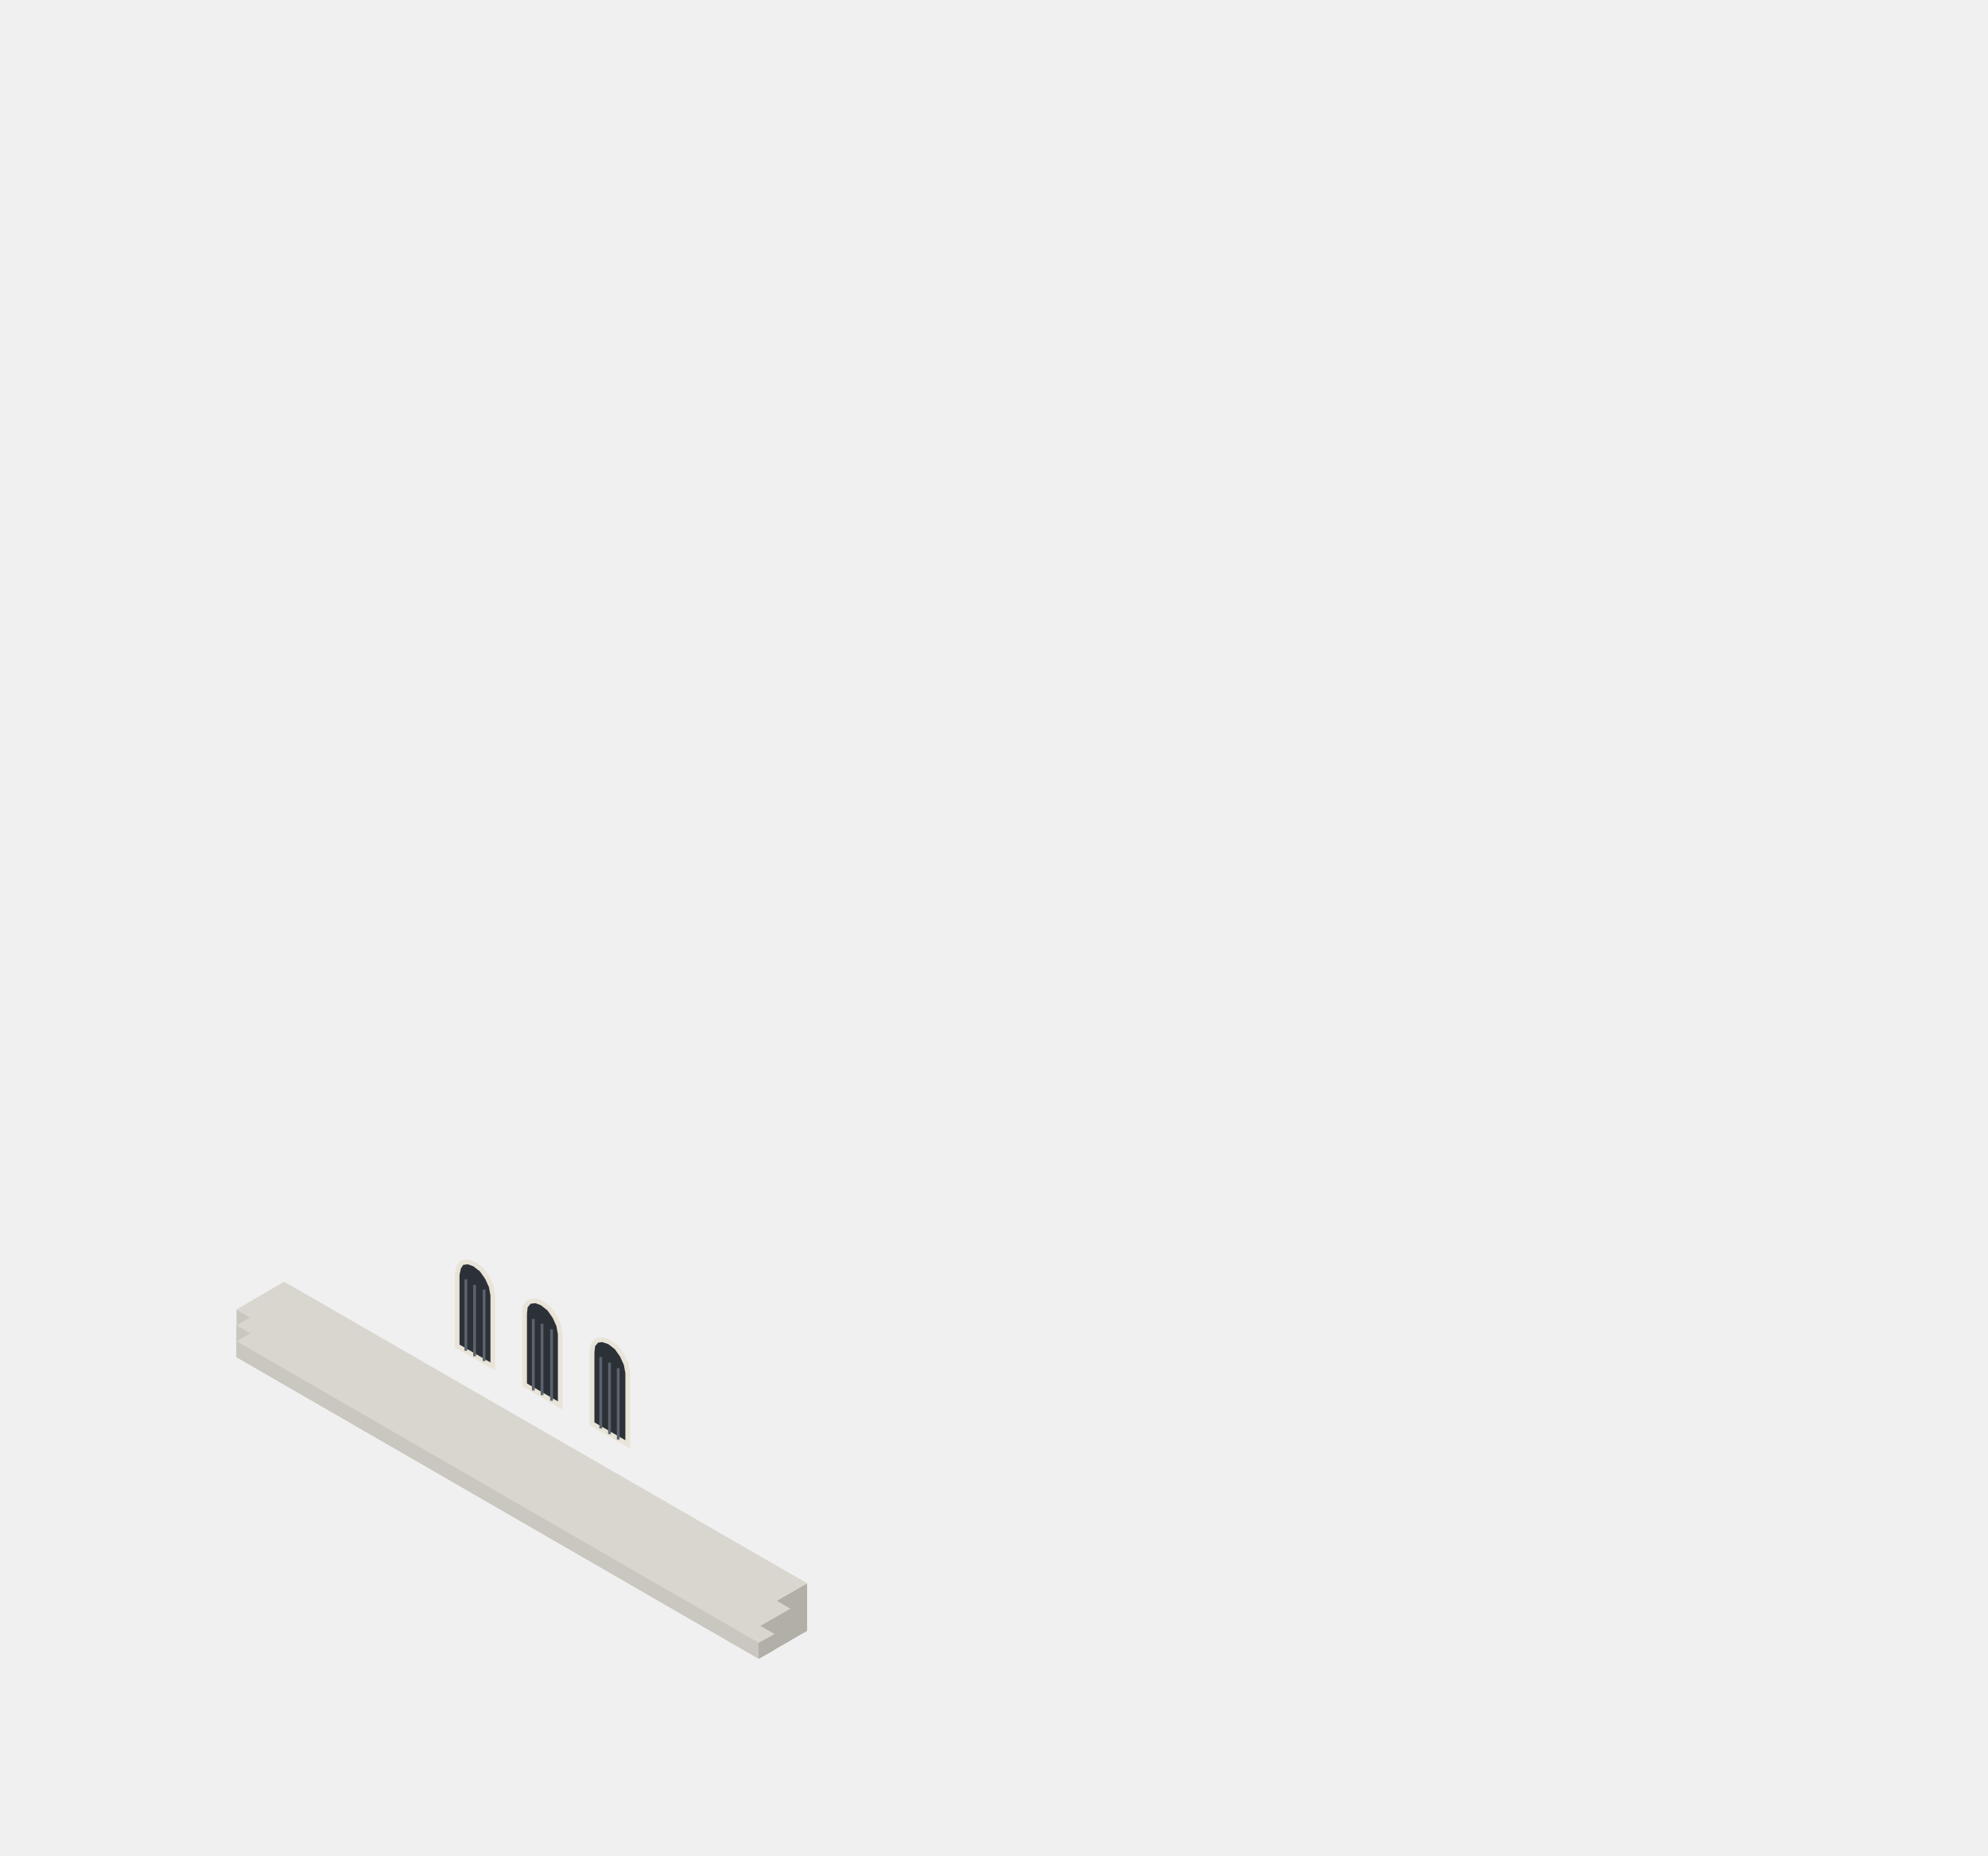
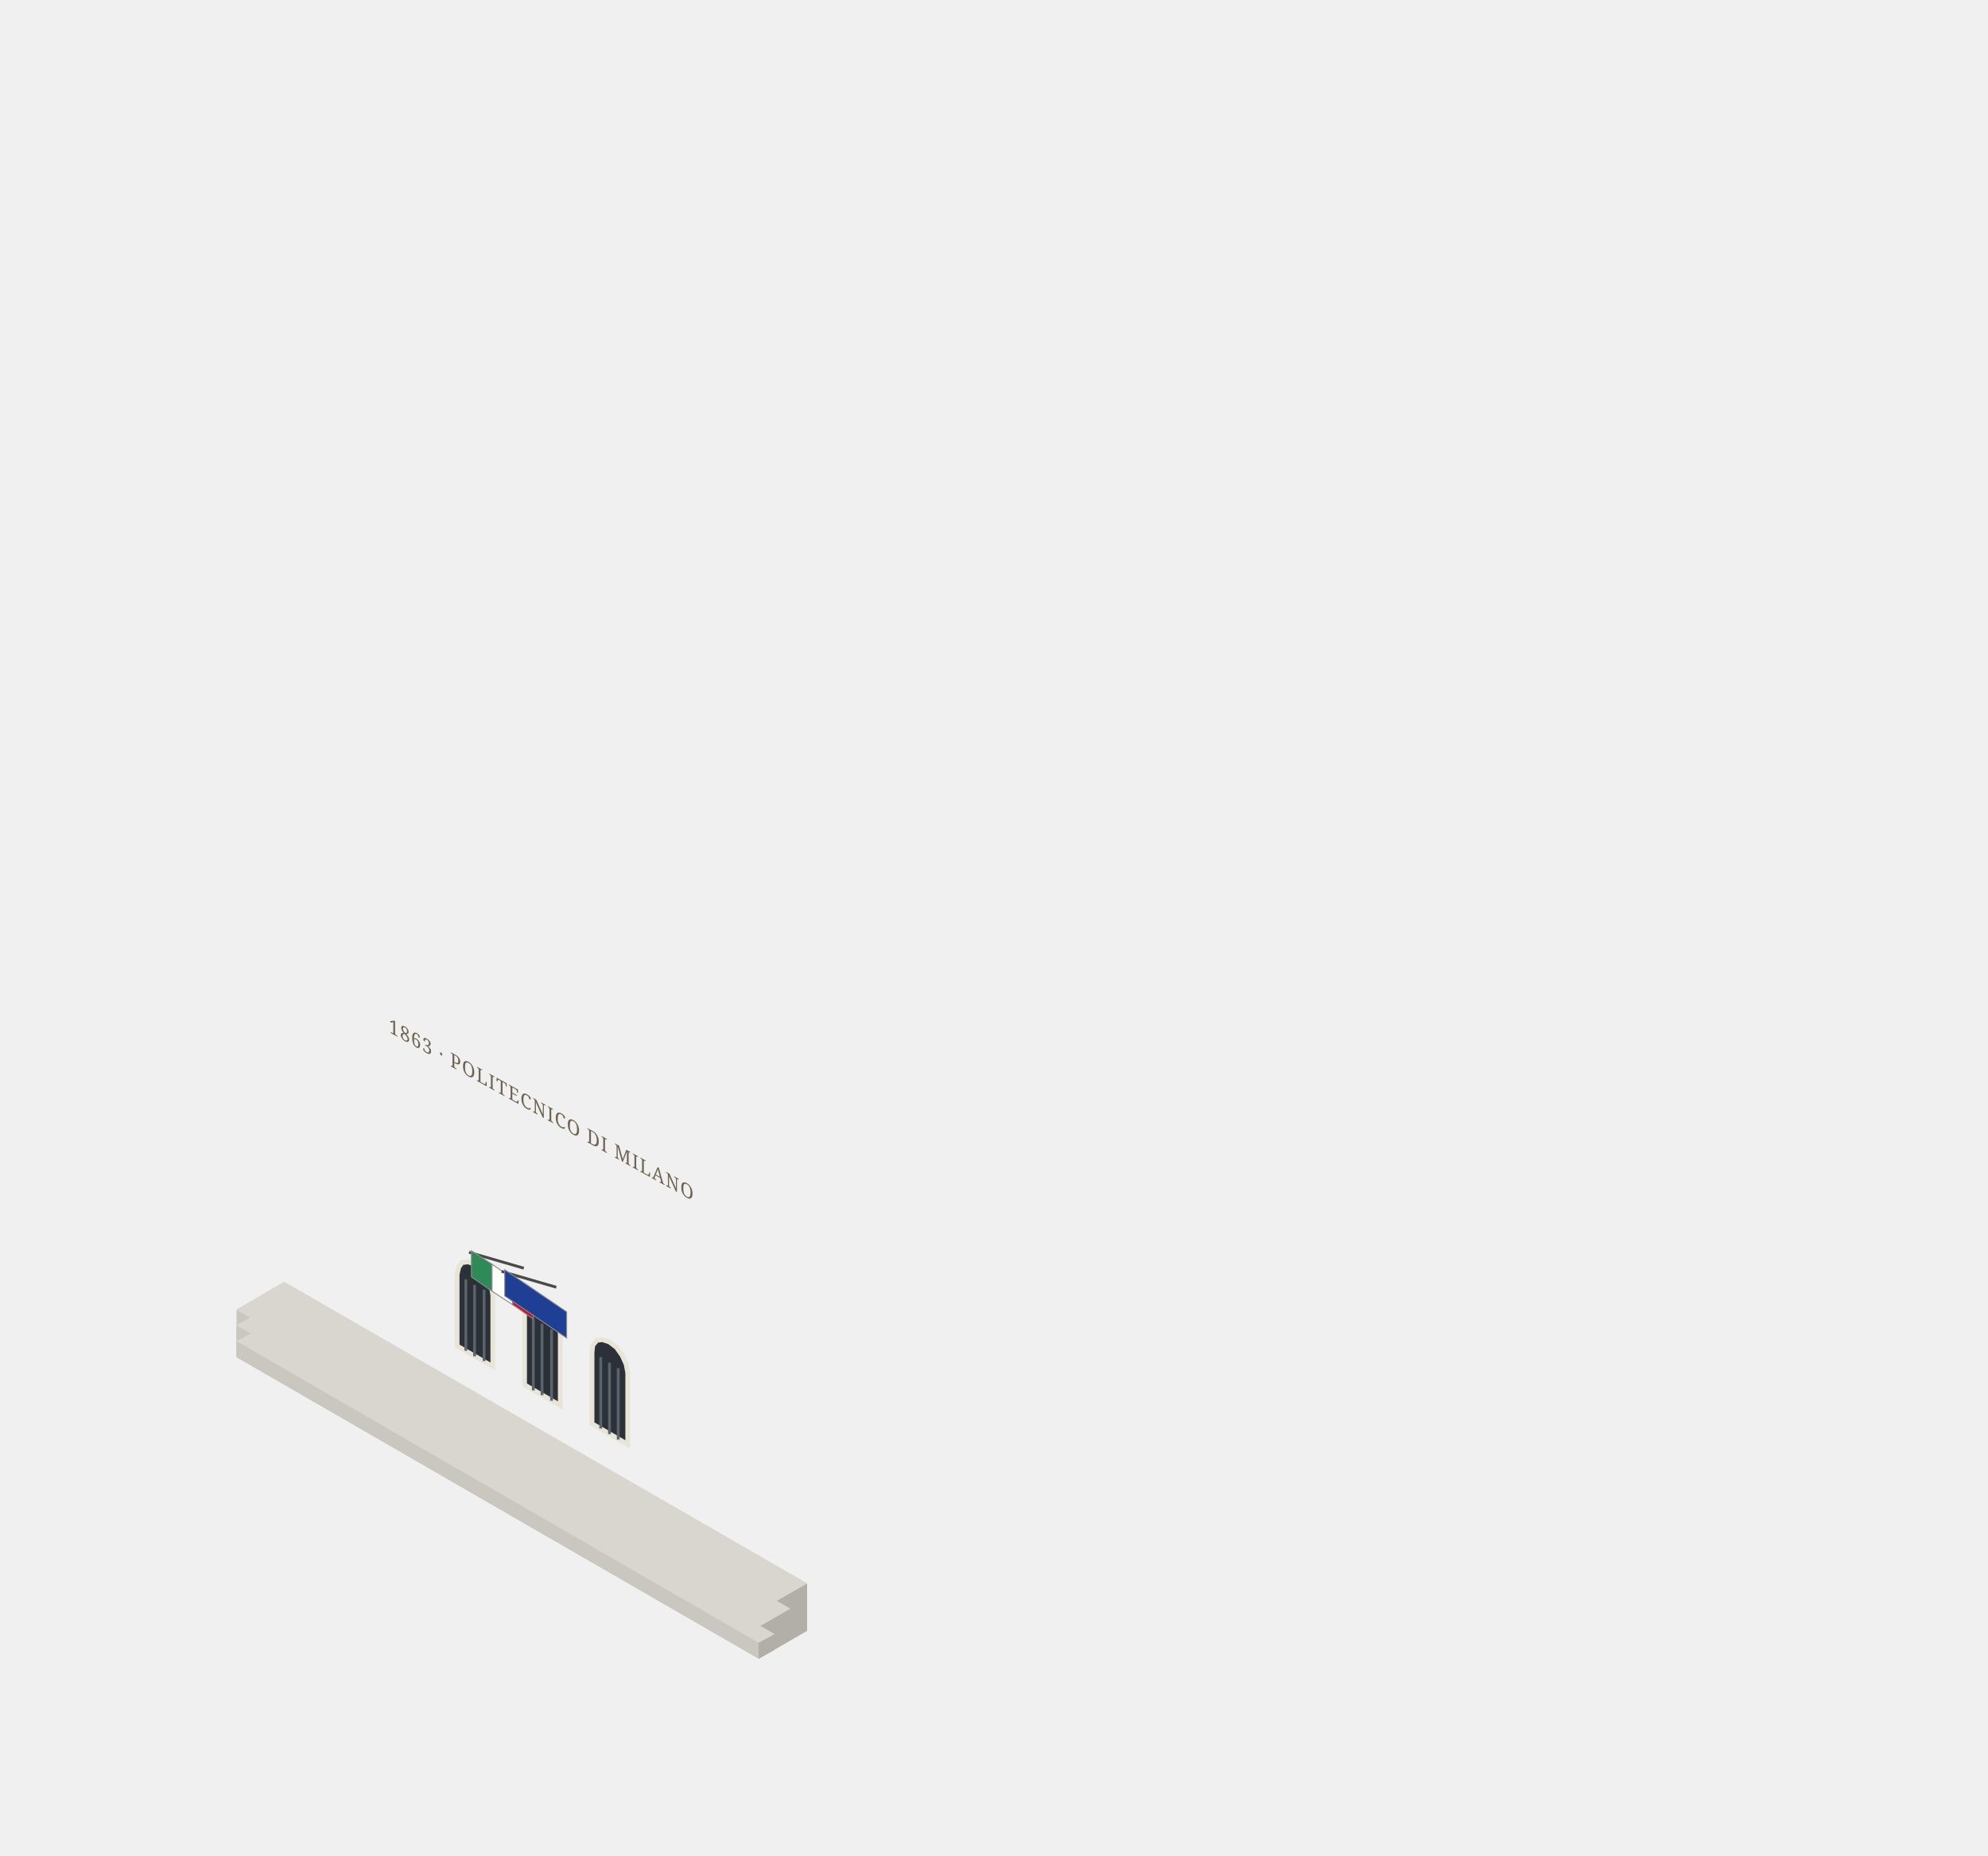
<svg xmlns="http://www.w3.org/2000/svg" viewBox="177.8 90.4 250.5 233.8" width="501" height="467.6">
  <polygon points="256.9,272.4 252.4,269.8 252.4,260.8 252.5,259.9 253,259.3 253.7,259.2 254.6,259.5 255.5,260.2 256.2,261.2 256.7,262.3 256.9,263.4" fill="#2C3138" stroke="#E9E4D8" stroke-width="0.6" />
  <path d="M255.7 271.8V262.8M254.6 271.1V262.1M253.5 270.4V261.4" stroke="#5B636D" stroke-width="0.35" />
  <polygon points="248.4,267.5 243.9,264.9 243.9,255.9 244,255 244.5,254.4 245.3,254.3 246.1,254.6 247,255.3 247.7,256.3 248.2,257.4 248.4,258.5" fill="#2C3138" stroke="#E9E4D8" stroke-width="0.6" />
  <path d="M247.3 266.9V257.9M246.1 266.2V257.2M245 265.6V256.6" stroke="#5B636D" stroke-width="0.35" />
  <polygon points="239.9,262.6 235.4,260 235.4,251 235.6,250.1 236,249.5 236.8,249.4 237.6,249.7 238.5,250.4 239.2,251.4 239.7,252.5 239.9,253.6" fill="#2C3138" stroke="#E9E4D8" stroke-width="0.6" />
  <path d="M238.8 261.9V252.9M237.6 261.3V252.3M236.5 260.6V251.6" stroke="#5B636D" stroke-width="0.35" />
+   <text transform="matrix(0.9 0.5 0 1 246 231.1)" font-family="Georgia, serif" font-size="2.5" letter-spacing="0.15" text-anchor="middle" fill="#6E6450">1863 · POLITECNICO DI MILANO</text>
+   <path d="M243.8 250.2L236.9 248.2" stroke="#4A4A48" stroke-width="0.35" />
+   <polygon points="237.2,248 239.8,249.7 239.8,253.1 237.2,251.3" fill="#2E8B57" stroke="#8A8A86" stroke-width="0.12" />
+   <polygon points="239.8,249.7 242.4,251.5 242.4,254.8 239.8,253.1" fill="#FFFFFF" stroke="#8A8A86" stroke-width="0.12" />
+   <polygon points="242.4,251.5 245,253.3 245,256.6 242.4,254.8" fill="#C8102E" stroke="#8A8A86" stroke-width="0.12" />
+   <path d="M247.9 252.6L241 250.6" stroke="#4A4A48" stroke-width="0.35" />
+   <polygon points="241.4,250.4 249.2,255.7 249.2,259 241.4,253.7" fill="#1F3F94" stroke="#8A8A86" stroke-width="0.12" />
  <polygon points="273.4,299.4 207.6,261.4 207.6,255.4 273.4,293.4" fill="#C9C7BF" />
  <polygon points="279.5,295.9 273.4,299.4 273.4,293.4 279.5,289.9" fill="#B1AFA7" />
  <polygon points="273.4,293.4 207.6,255.4 213.6,251.9 279.5,289.9" fill="#D8D6CF" />
  <polygon points="273.4,299.4 207.6,261.4 207.6,257.4 273.4,295.4" fill="#C9C7BF" />
  <polygon points="277.4,297.1 273.4,299.4 273.4,295.4 277.4,293.1" fill="#B1AFA7" />
  <polygon points="273.4,295.4 207.6,257.4 211.6,255.1 277.4,293.1" fill="#D8D6CF" />
  <polygon points="273.4,299.4 207.6,261.4 207.6,259.4 273.4,297.4" fill="#C9C7BF" />
  <polygon points="275.4,298.3 273.4,299.4 273.4,297.4 275.4,296.3" fill="#B1AFA7" />
  <polygon points="273.4,297.4 207.6,259.4 209.6,258.3 275.4,296.3" fill="#D8D6CF" />
</svg>
